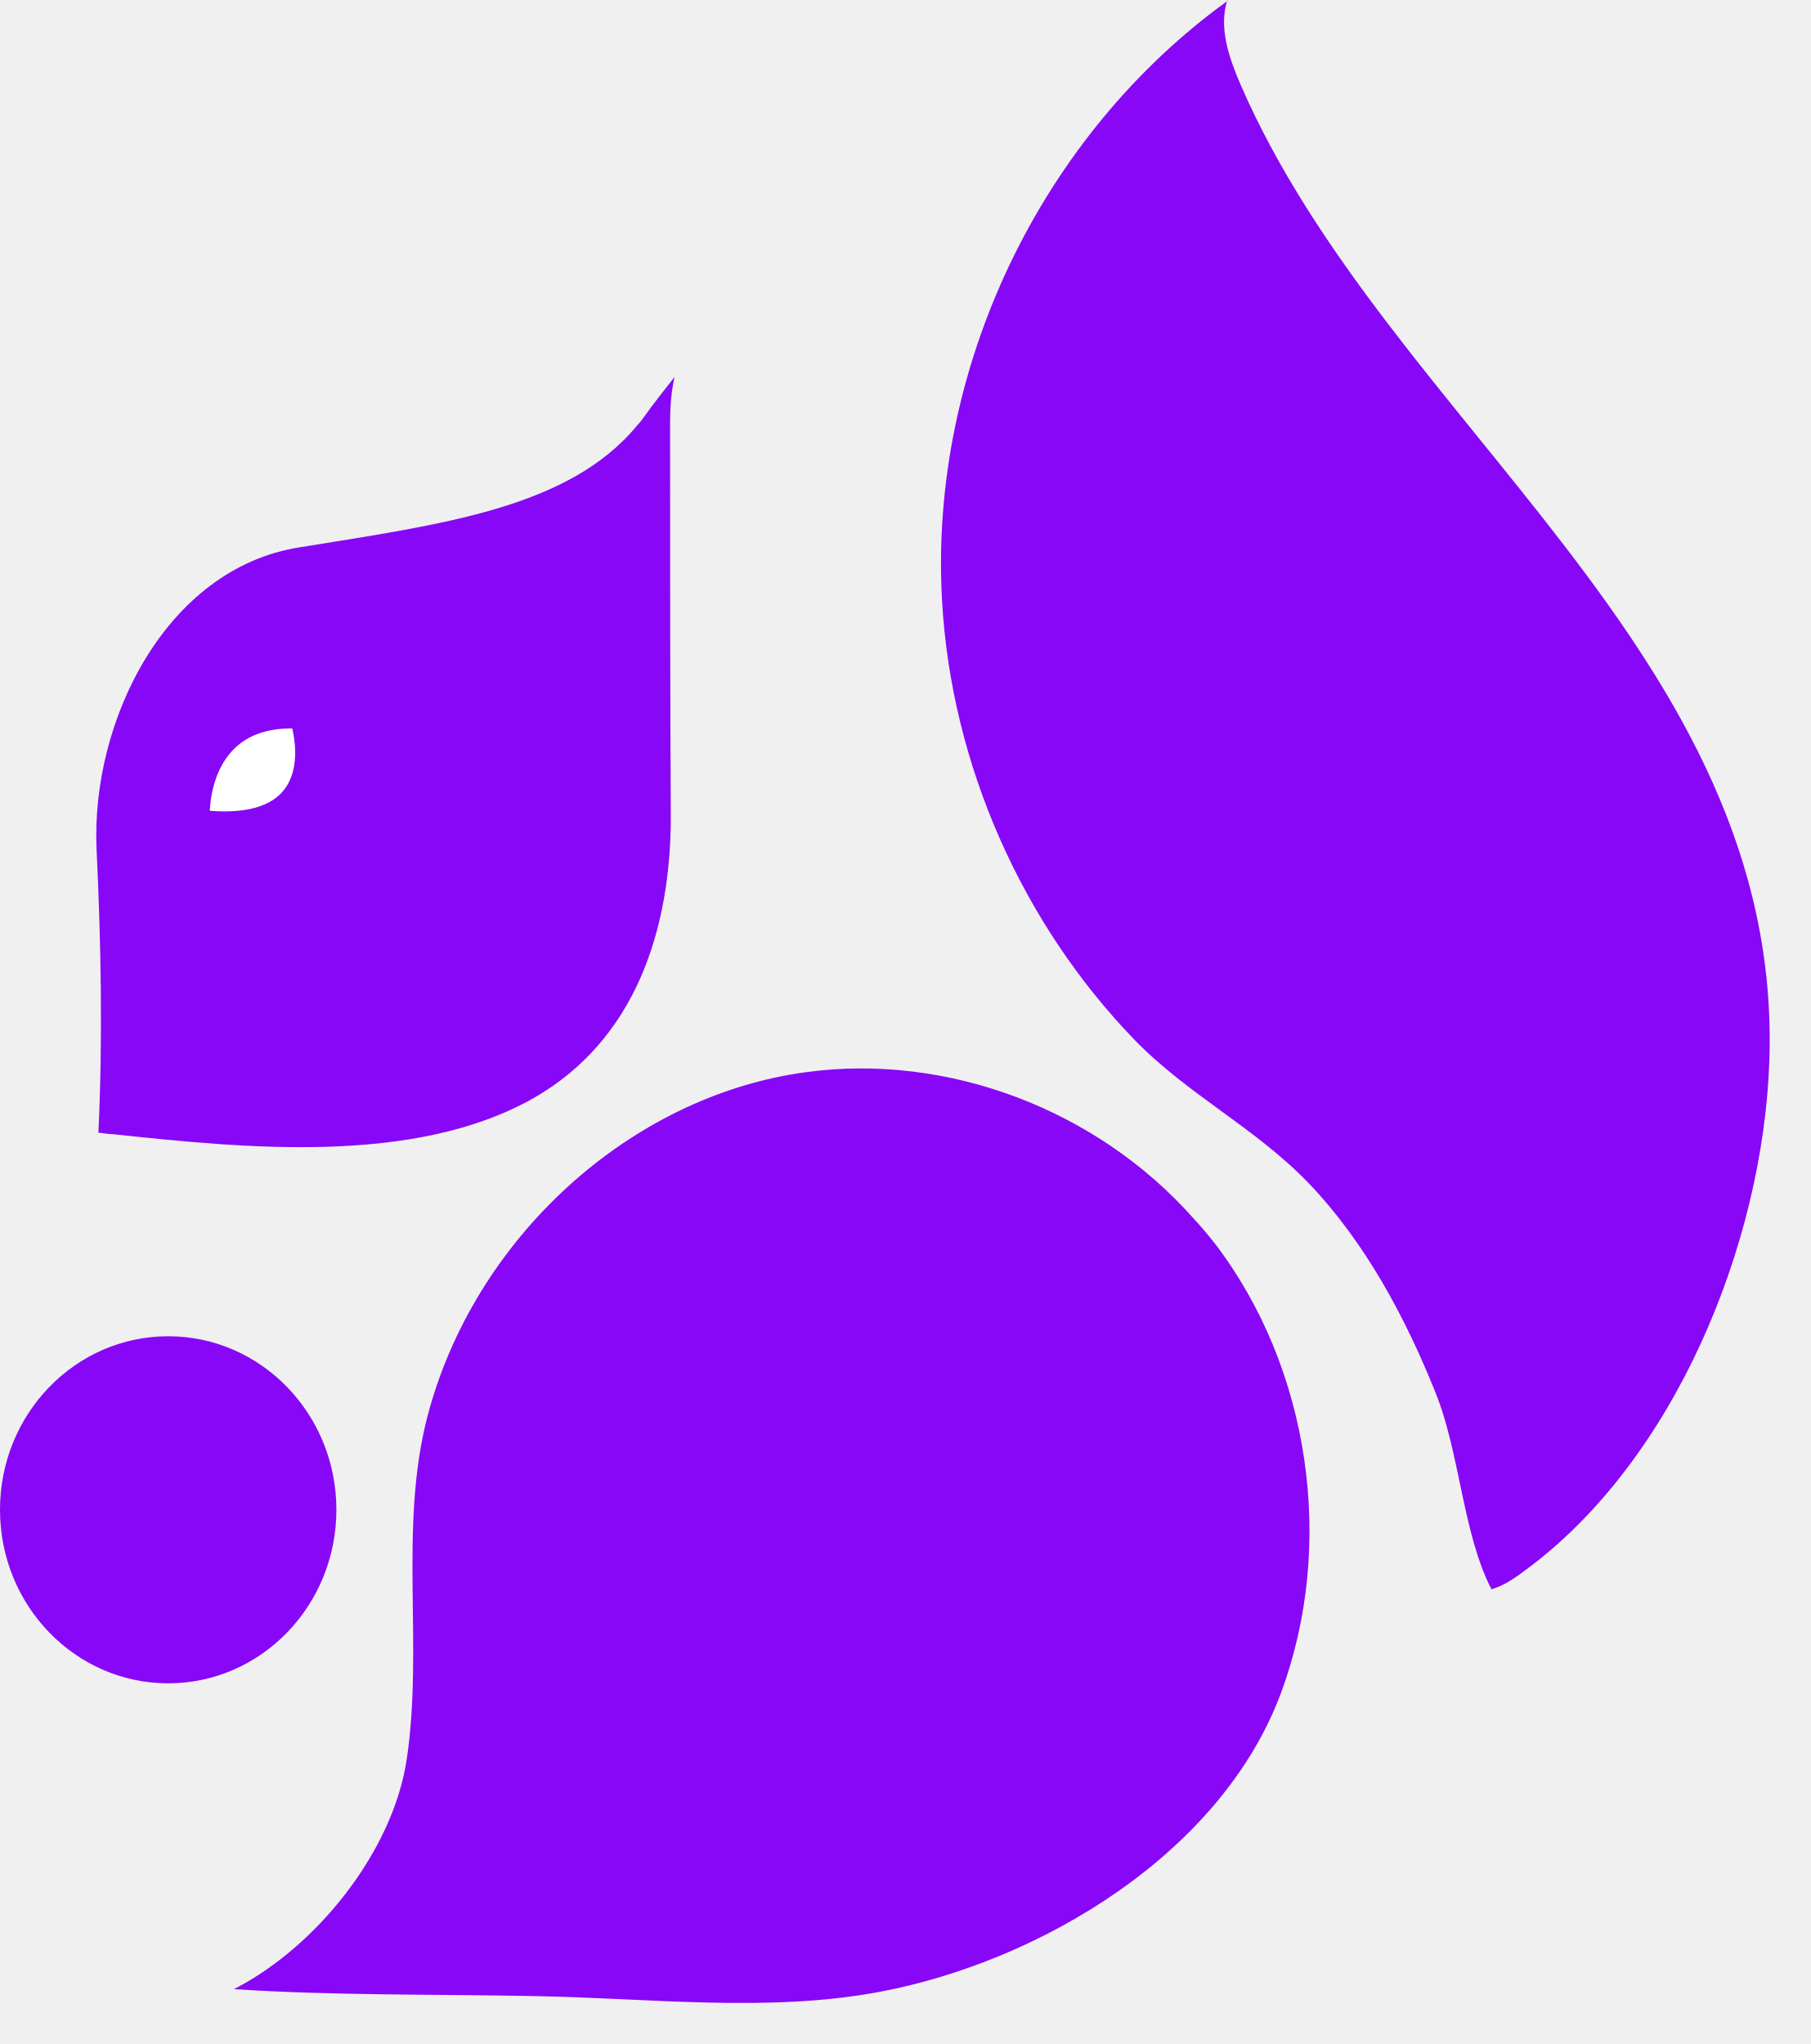
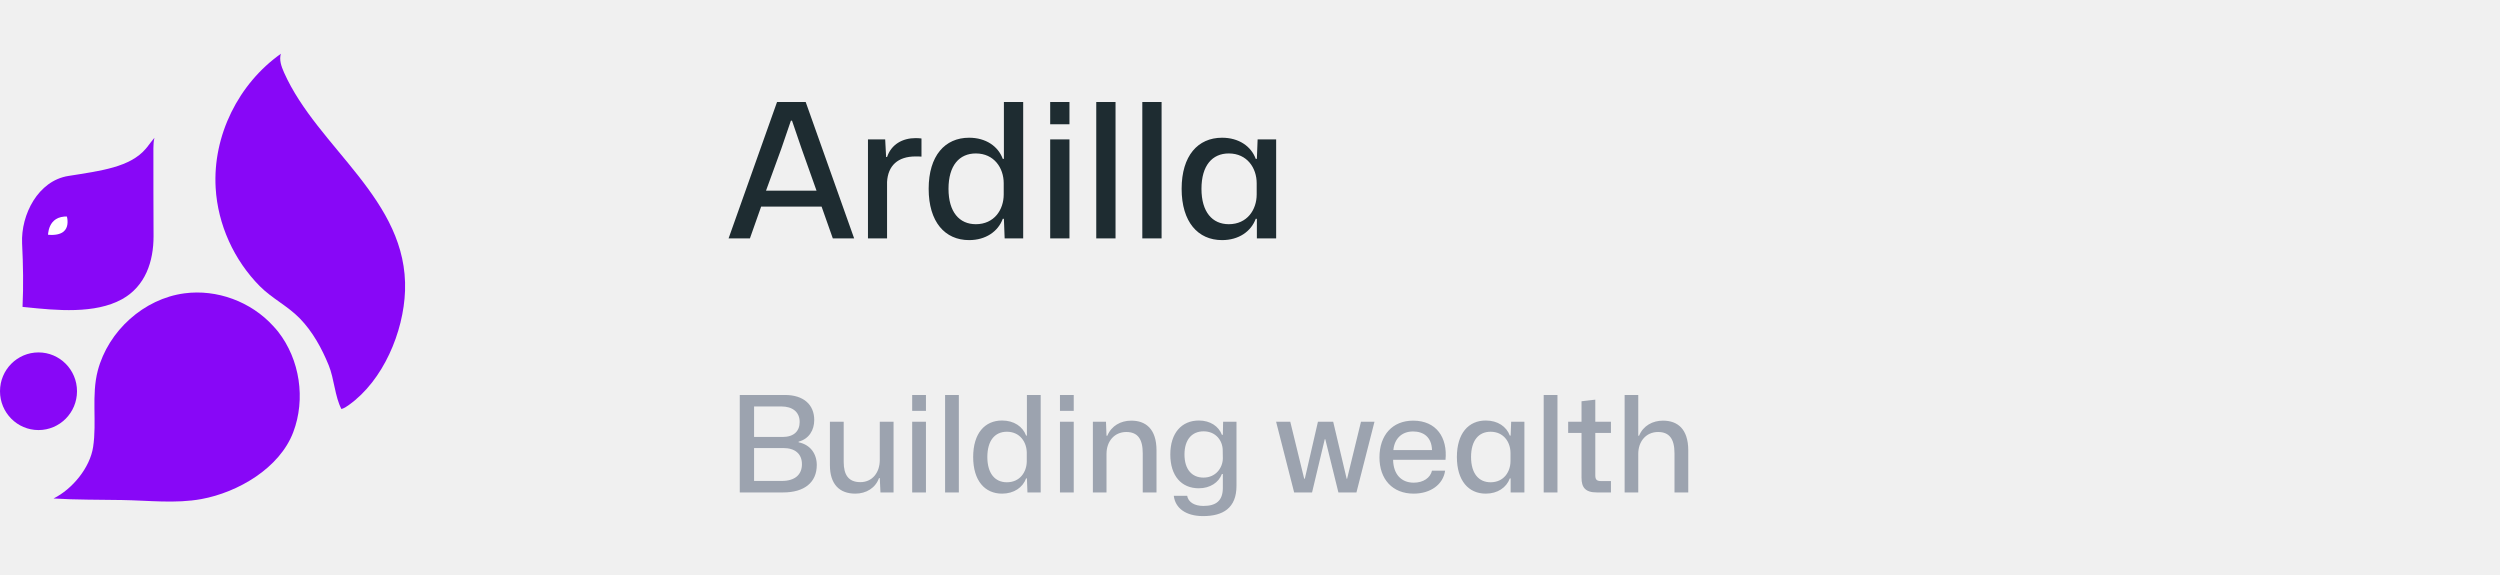
- <svg xmlns="http://www.w3.org/2000/svg" width="31" height="35" viewBox="0 0 31 35" fill="none">
-   <path d="M11.474 7.247C11.474 9.492 11.474 11.743 11.486 13.988C11.486 15.926 10.877 17.811 9.133 18.805C7.096 19.957 4.204 19.663 1.933 19.421C1.844 19.421 1.768 19.401 1.685 19.395C1.761 17.778 1.73 16.142 1.653 14.532C1.558 12.346 2.84 9.741 5.117 9.374C7.585 8.975 9.735 8.7 10.903 7.293C10.941 7.254 10.979 7.208 11.011 7.162C11.182 6.92 11.366 6.691 11.55 6.455C11.493 6.71 11.474 6.979 11.474 7.24V7.247Z" fill="#8807F7" />
-   <path d="M4.01 34.061C5.71 34.172 7.423 34.146 9.123 34.179C11.109 34.212 13.145 34.467 15.061 34.107C17.814 33.59 20.91 31.738 21.932 28.995C22.877 26.456 22.433 23.425 20.802 21.292C20.688 21.148 20.568 21.004 20.434 20.86C18.785 19.001 16.229 18.026 13.793 18.36C10.766 18.772 8.102 21.226 7.315 24.27C6.827 26.168 7.252 28.184 6.966 30.114C6.732 31.711 5.406 33.348 4.004 34.061H4.01Z" fill="#8807F7" />
-   <path d="M21.016 0C20.863 0.478 21.047 0.995 21.244 1.453C23.769 7.258 30.532 11.185 30.297 18.162C30.189 21.317 28.666 25.021 26.11 26.893C25.926 27.031 25.755 27.149 25.539 27.214C25.05 26.272 25 24.897 24.587 23.863C24.067 22.561 23.382 21.284 22.424 20.276C21.504 19.314 20.356 18.758 19.436 17.815C17.508 15.826 16.29 13.103 16.131 10.289C15.903 6.283 17.844 2.304 21.022 0.013L21.016 0Z" fill="#8807F7" />
-   <path d="M3.457 14.005C3.457 14.005 3.368 12.258 5.107 12.343C5.107 12.343 5.741 14.254 3.457 14.005Z" fill="white" stroke="#8807F7" stroke-width="0.267" stroke-miterlimit="10" />
-   <path d="M2.88 28.824C4.471 28.824 5.76 27.493 5.76 25.852C5.76 24.211 4.471 22.881 2.88 22.881C1.289 22.881 0 24.211 0 25.852C0 27.493 1.289 28.824 2.88 28.824Z" fill="#8807F7" />
+ <svg xmlns="http://www.w3.org/2000/svg" width="187" height="43" viewBox="0 0 187 43" fill="none">
+   <path d="M11.474 11.082C11.474 13.276 11.474 15.477 11.486 17.671C11.486 19.564 10.877 21.406 9.133 22.378C7.096 23.504 4.204 23.216 1.933 22.98C1.844 22.98 1.768 22.96 1.685 22.954C1.761 21.374 1.73 19.775 1.653 18.201C1.558 16.065 2.84 13.52 5.117 13.161C7.585 12.771 9.735 12.502 10.903 11.127C10.941 11.089 10.979 11.044 11.011 10.999C11.182 10.763 11.366 10.539 11.55 10.309C11.493 10.558 11.474 10.82 11.474 11.076V11.082Z" fill="#8807F7" />
+   <path d="M4.01 37.287C5.71 37.395 7.423 37.37 9.123 37.402C11.109 37.434 13.145 37.683 15.061 37.331C17.814 36.826 20.91 35.016 21.932 32.336C22.877 29.854 22.433 26.893 20.802 24.808C20.688 24.667 20.568 24.526 20.434 24.386C18.785 22.569 16.229 21.616 13.793 21.942C10.766 22.345 8.102 24.744 7.315 27.718C6.827 29.573 7.252 31.543 6.966 33.43C6.732 34.99 5.406 36.59 4.004 37.287H4.01Z" fill="#8807F7" />
+   <path d="M21.016 4C20.863 4.467 21.047 4.972 21.244 5.42C23.769 11.093 30.532 14.931 30.297 21.75C30.189 24.832 28.666 28.453 26.11 30.282C25.926 30.416 25.755 30.532 25.539 30.596C25.05 29.674 25 28.331 24.587 27.321C24.067 26.048 23.382 24.8 22.424 23.816C21.504 22.875 20.356 22.332 19.436 21.41C17.508 19.466 16.29 16.805 16.131 14.055C15.903 10.14 17.844 6.251 21.022 4.013L21.016 4Z" fill="#8807F7" />
+   <path d="M3.457 17.686C3.457 17.686 3.368 15.978 5.107 16.061C5.107 16.061 5.741 17.929 3.457 17.686V17.686Z" fill="white" stroke="#8807F7" stroke-width="0.267" stroke-miterlimit="10" />
+   <path d="M2.88 32.169C4.471 32.169 5.76 30.869 5.76 29.265C5.76 27.661 4.471 26.361 2.88 26.361C1.289 26.361 0 27.661 0 29.265C0 30.869 1.289 32.169 2.88 32.169Z" fill="#8807F7" />
+   <path d="M54.497 17.834H56.093L56.933 15.454H61.455L62.295 17.834H63.891L60.265 7.628H58.123L54.497 17.834ZM57.297 14.264L58.445 11.114L59.159 9.028H59.243L59.957 11.114L61.077 14.264H57.297ZM64.924 17.834H66.352V13.606C66.421 12.388 67.163 11.702 68.48 11.702C68.647 11.702 68.816 11.702 68.927 11.716V10.358C68.802 10.344 68.662 10.33 68.493 10.33C67.513 10.33 66.674 10.792 66.352 11.744H66.281L66.212 10.428H64.924V17.834ZM72.488 17.96C73.734 17.96 74.658 17.316 75.008 16.364H75.092L75.148 17.834H76.534V7.628H75.092V11.884H75.008C74.658 10.932 73.734 10.302 72.488 10.302C70.682 10.302 69.464 11.646 69.464 14.124C69.464 16.602 70.682 17.96 72.488 17.96ZM72.992 16.77C71.76 16.77 70.948 15.86 70.948 14.124C70.948 12.374 71.76 11.478 72.992 11.478C74.364 11.478 75.078 12.57 75.078 13.704V14.544C75.078 15.692 74.364 16.77 72.992 16.77ZM78.554 9.294H79.996V7.628H78.554V9.294ZM78.554 17.834H79.996V10.428H78.554V17.834ZM82 17.834H83.442V7.628H82V17.834ZM85.445 17.834H86.887V7.628H85.445V17.834ZM91.41 17.96C92.656 17.96 93.58 17.316 93.93 16.364H94.014V17.834H95.456V10.428H94.07L94.014 11.884H93.93C93.58 10.932 92.656 10.302 91.41 10.302C89.604 10.302 88.386 11.646 88.386 14.124C88.386 16.602 89.604 17.96 91.41 17.96ZM91.914 16.77C90.682 16.77 89.87 15.86 89.87 14.124C89.87 12.374 90.682 11.478 91.914 11.478C93.286 11.478 94 12.57 94 13.704V14.544C94 15.692 93.286 16.77 91.914 16.77Z" fill="#1E2C31" />
+   <path d="M55.335 36.834H58.585C60.155 36.834 61.095 36.094 61.095 34.784C61.095 33.954 60.625 33.264 59.735 33.084V33.034C60.515 32.834 60.905 32.174 60.905 31.414C60.905 30.294 60.135 29.544 58.715 29.544H55.335V36.834ZM56.405 32.684V30.404H58.455C59.275 30.404 59.815 30.814 59.815 31.564C59.815 32.234 59.395 32.684 58.545 32.684H56.405ZM56.405 35.974V33.514H58.595C59.465 33.514 59.985 33.944 59.985 34.724C59.985 35.464 59.505 35.974 58.485 35.974H56.405ZM63.978 36.924C64.798 36.924 65.488 36.494 65.748 35.764H65.808L65.858 36.834H66.838V31.544H65.808V34.404C65.808 35.374 65.228 36.064 64.358 36.064C63.468 36.064 63.108 35.524 63.108 34.544V31.544H62.078V34.804C62.078 36.204 62.778 36.924 63.978 36.924ZM68.231 30.734H69.261V29.544H68.231V30.734ZM68.231 36.834H69.261V31.544H68.231V36.834ZM70.692 36.834H71.722V29.544H70.692V36.834ZM74.953 36.924C75.843 36.924 76.503 36.464 76.753 35.784H76.813L76.853 36.834H77.843V29.544H76.813V32.584H76.753C76.503 31.904 75.843 31.454 74.953 31.454C73.663 31.454 72.793 32.414 72.793 34.184C72.793 35.954 73.663 36.924 74.953 36.924ZM75.313 36.074C74.433 36.074 73.853 35.424 73.853 34.184C73.853 32.934 74.433 32.294 75.313 32.294C76.293 32.294 76.803 33.074 76.803 33.884V34.484C76.803 35.304 76.293 36.074 75.313 36.074ZM79.286 30.734H80.316V29.544H79.286V30.734ZM79.286 36.834H80.316V31.544H79.286V36.834ZM81.747 36.834H82.767V33.944C82.767 33.034 83.337 32.314 84.247 32.314C85.087 32.314 85.477 32.824 85.477 33.904V36.834H86.507V33.694C86.507 32.074 85.697 31.464 84.617 31.464C83.837 31.464 83.137 31.844 82.827 32.594H82.767L82.727 31.544H81.747V36.834ZM89.989 38.604C91.479 38.604 92.489 38.004 92.489 36.344V31.544H91.489L91.469 32.524H91.399C91.159 31.884 90.519 31.454 89.679 31.454C88.399 31.454 87.539 32.374 87.539 33.994C87.539 35.604 88.379 36.524 89.669 36.524C90.509 36.524 91.159 36.094 91.399 35.454H91.469V36.484C91.469 37.464 90.959 37.844 90.009 37.844C89.339 37.844 88.879 37.554 88.799 37.084H87.799C87.909 38.024 88.719 38.604 89.989 38.604ZM90.019 35.724C89.159 35.724 88.599 35.114 88.599 33.994C88.599 32.894 89.149 32.264 90.029 32.264C90.959 32.264 91.449 32.974 91.459 33.664L91.469 34.304C91.449 35.004 90.939 35.724 90.019 35.724ZM96.802 36.834H98.142L99.092 32.854H99.132L100.112 36.834H101.462L102.812 31.544H101.802L100.762 35.814H100.732L99.722 31.544H98.582L97.602 35.804H97.552L96.512 31.544H95.452L96.802 36.834ZM105.744 36.924C106.994 36.924 107.954 36.244 108.094 35.204H107.114C106.984 35.754 106.454 36.104 105.744 36.104C104.824 36.104 104.224 35.484 104.204 34.394H108.124C108.284 32.734 107.444 31.464 105.704 31.464C104.154 31.464 103.184 32.544 103.184 34.214C103.184 35.844 104.154 36.924 105.744 36.924ZM105.694 32.274C106.474 32.274 107.084 32.684 107.114 33.664H104.224C104.304 32.804 104.864 32.274 105.694 32.274ZM111.135 36.924C112.025 36.924 112.685 36.464 112.935 35.784H112.995V36.834H114.025V31.544H113.035L112.995 32.584H112.935C112.685 31.904 112.025 31.454 111.135 31.454C109.845 31.454 108.975 32.414 108.975 34.184C108.975 35.954 109.845 36.924 111.135 36.924ZM111.495 36.074C110.615 36.074 110.035 35.424 110.035 34.184C110.035 32.934 110.615 32.294 111.495 32.294C112.475 32.294 112.985 33.074 112.985 33.884V34.484C112.985 35.304 112.475 36.074 111.495 36.074ZM115.468 36.834H116.498V29.544H115.468V36.834ZM119.438 36.834H120.498V35.984H119.778C119.448 35.984 119.328 35.894 119.328 35.544V32.384H120.498V31.544H119.328V29.894L118.298 30.014V31.544H117.298V32.384H118.298V35.734C118.298 36.444 118.568 36.834 119.438 36.834ZM121.522 36.834H122.542V33.944C122.542 33.034 123.112 32.314 124.022 32.314C124.862 32.314 125.252 32.824 125.252 33.904V36.834H126.282V33.694C126.282 32.074 125.472 31.464 124.392 31.464C123.612 31.464 122.912 31.844 122.602 32.594H122.542V29.544H121.522V36.834Z" fill="#9CA3AF" />
</svg>
